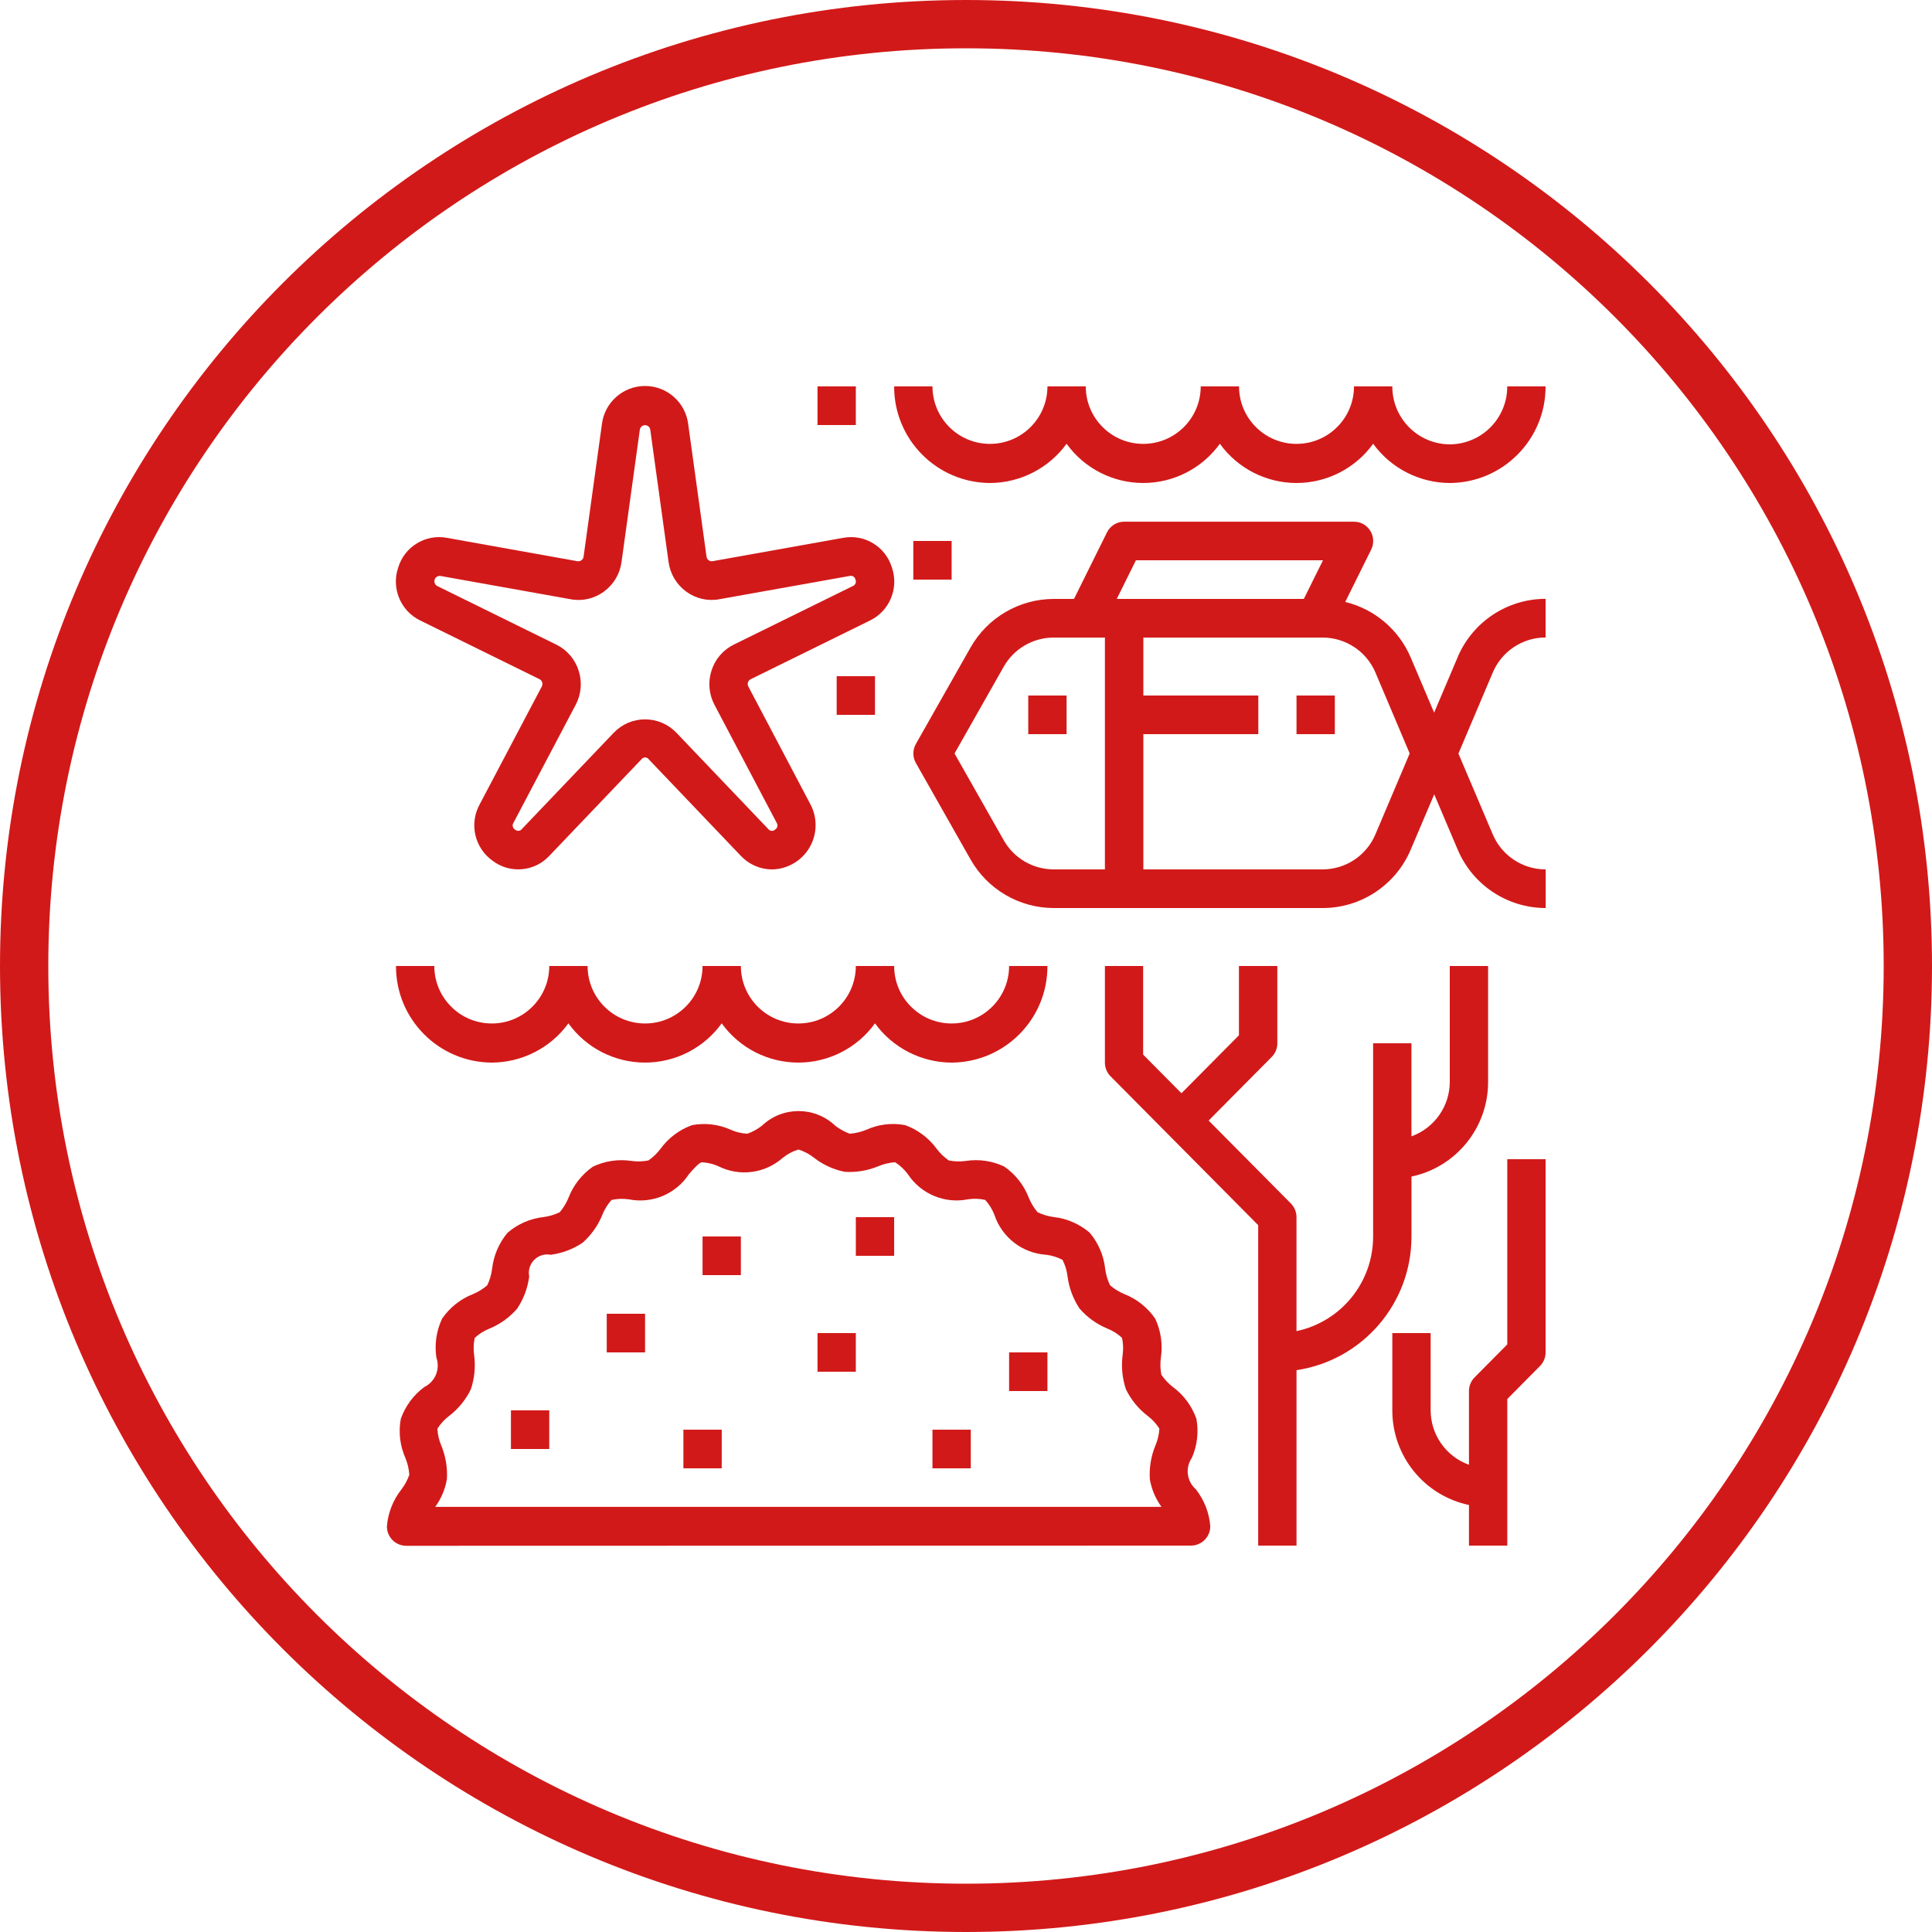
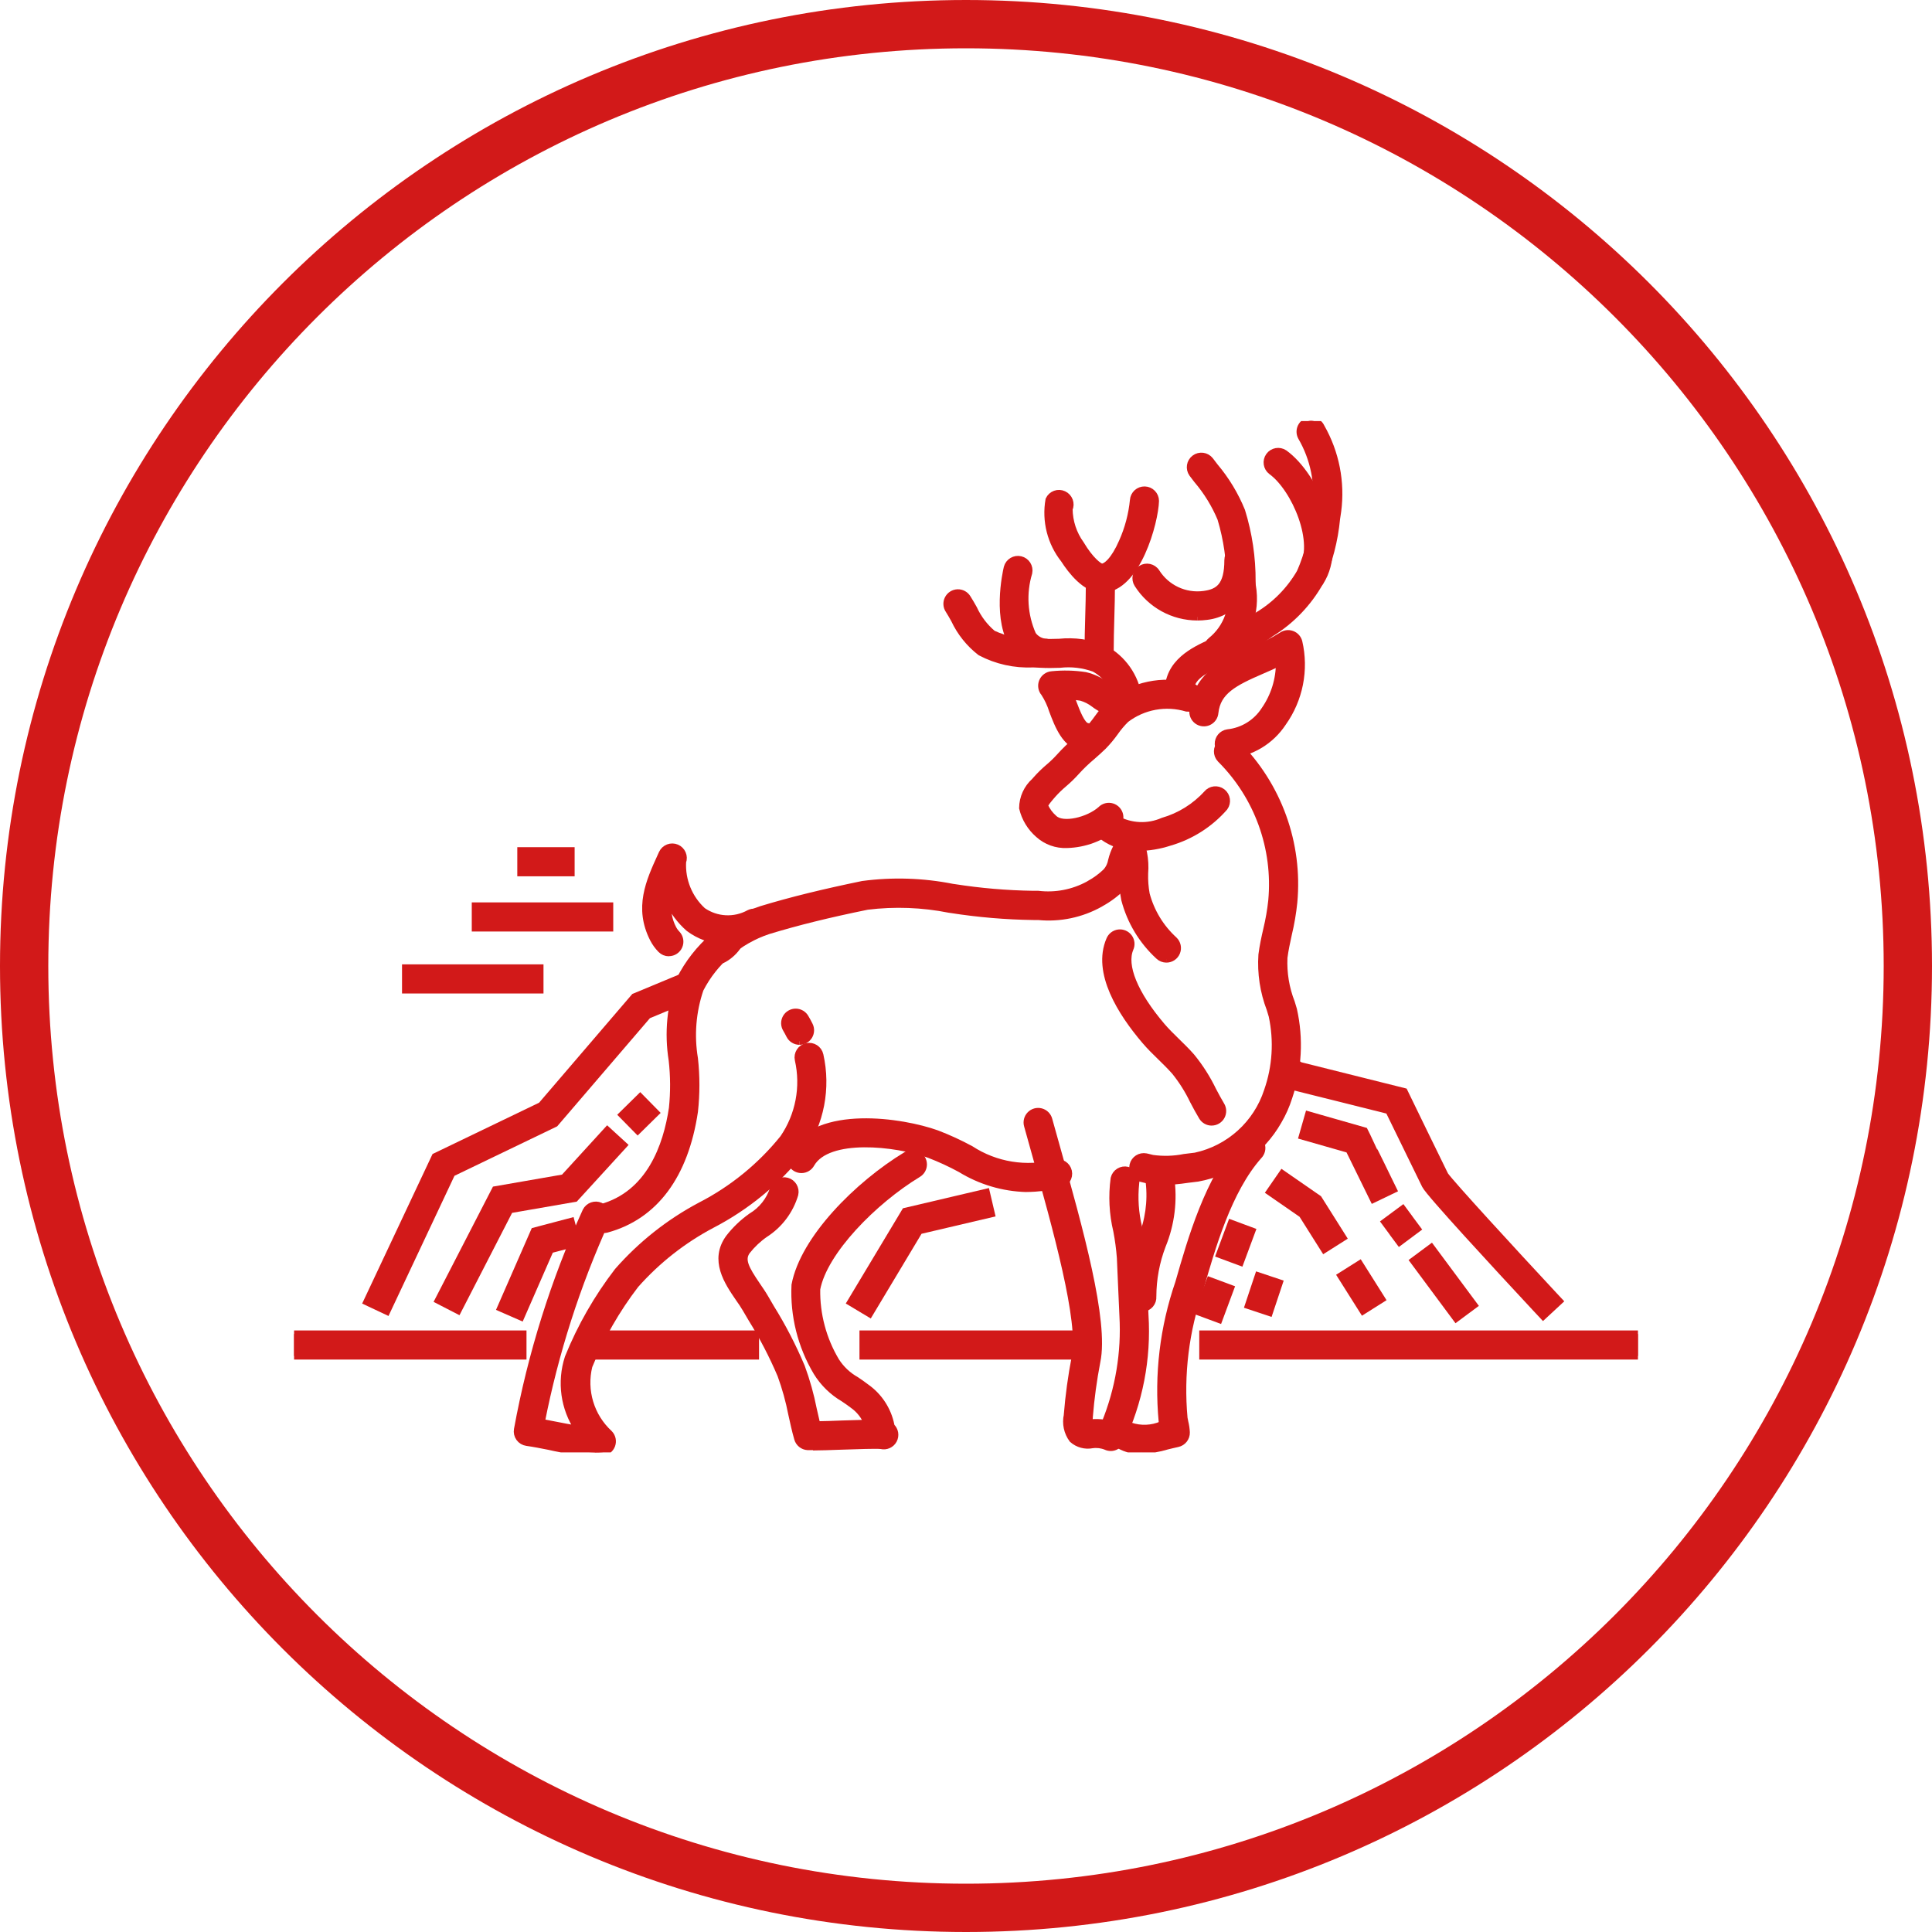
<svg xmlns="http://www.w3.org/2000/svg" width="80" height="80" viewBox="0 0 80 80">
-   <g id="Raggruppa_28692" data-name="Raggruppa 28692" transform="translate(-132 -32)">
+   <defs>
+     <clipPath id="clip-path">
+       <rect id="Rettangolo_164175" data-name="Rettangolo 164175" width="55.647" height="42.705" fill="#d21919" stroke="#d21919" stroke-width="0.3" />
+     </clipPath>
+   </defs>
+   <g id="Raggruppa_28713" data-name="Raggruppa 28713" transform="translate(-132 -32)">
    <g id="logo" transform="translate(109)">
      <rect id="Rettangolo_145801" data-name="Rettangolo 145801" width="80" height="80" transform="translate(23 32)" fill="none" />
-       <g id="noun-coral-reef-1458397" transform="translate(-34.468 30.5)">
-         <path id="Tracciato_73371" data-name="Tracciato 73371" d="M116.443,363.626a.8.8,0,0,0,.793-.8,2.823,2.823,0,0,0-.6-1.534.988.988,0,0,1-.163-1.3,2.766,2.766,0,0,0,.189-1.615h0a2.805,2.805,0,0,0-.974-1.319,2.215,2.215,0,0,1-.477-.506,2.167,2.167,0,0,1-.02-.71,2.812,2.812,0,0,0-.236-1.614,2.782,2.782,0,0,0-1.276-1.016,2.2,2.2,0,0,1-.594-.366,2.25,2.25,0,0,1-.2-.677,2.8,2.8,0,0,0-.642-1.5,2.767,2.767,0,0,0-1.488-.648,2.176,2.176,0,0,1-.671-.2,2.222,2.222,0,0,1-.363-.6,2.79,2.79,0,0,0-1.008-1.286,2.731,2.731,0,0,0-1.6-.237,2.1,2.1,0,0,1-.705-.021,2.186,2.186,0,0,1-.5-.48,2.784,2.784,0,0,0-1.308-.982,2.677,2.677,0,0,0-1.6.19,2.289,2.289,0,0,1-.691.166,2.168,2.168,0,0,1-.6-.33,2.205,2.205,0,0,0-3.041,0,2.154,2.154,0,0,1-.6.33,1.911,1.911,0,0,1-.69-.166,2.708,2.708,0,0,0-1.6-.19,2.787,2.787,0,0,0-1.308.982,2.211,2.211,0,0,1-.5.481,2.114,2.114,0,0,1-.7.02,2.753,2.753,0,0,0-1.6.238,2.8,2.8,0,0,0-1.008,1.286,2.227,2.227,0,0,1-.363.6,2.2,2.2,0,0,1-.671.2,2.753,2.753,0,0,0-1.489.648,2.814,2.814,0,0,0-.642,1.5,2.222,2.222,0,0,1-.2.677,2.2,2.2,0,0,1-.594.366,2.774,2.774,0,0,0-1.276,1.016,2.8,2.8,0,0,0-.236,1.614.988.988,0,0,1-.5,1.216,2.8,2.8,0,0,0-.974,1.319,2.757,2.757,0,0,0,.189,1.616,2.23,2.23,0,0,1,.164.7,2.2,2.2,0,0,1-.328.607,2.831,2.831,0,0,0-.6,1.533.8.8,0,0,0,.793.8Zm-30.818-2.734a3.152,3.152,0,0,0-.234-1.415,2.066,2.066,0,0,1-.159-.691,2,2,0,0,1,.49-.532,3.1,3.1,0,0,0,.893-1.092,3.144,3.144,0,0,0,.139-1.423,2.067,2.067,0,0,1,.024-.714,1.965,1.965,0,0,1,.608-.383,3.063,3.063,0,0,0,1.148-.825,3.125,3.125,0,0,0,.5-1.334.763.763,0,0,1,.89-.9,3.054,3.054,0,0,0,1.323-.5,3.09,3.09,0,0,0,.818-1.158,2.022,2.022,0,0,1,.38-.612,2.039,2.039,0,0,1,.708-.026,2.412,2.412,0,0,0,2.494-1.04c.17-.194.4-.46.527-.494a1.913,1.913,0,0,1,.686.161,2.4,2.4,0,0,0,2.676-.347,1.957,1.957,0,0,1,.646-.342,1.953,1.953,0,0,1,.644.341,3.043,3.043,0,0,0,1.274.583,3.1,3.1,0,0,0,1.4-.236,2.177,2.177,0,0,1,.685-.161,1.993,1.993,0,0,1,.528.494,2.413,2.413,0,0,0,2.494,1.04,1.96,1.96,0,0,1,.708.025,1.986,1.986,0,0,1,.38.613,2.422,2.422,0,0,0,2.141,1.659,1.945,1.945,0,0,1,.681.21,2.027,2.027,0,0,1,.209.687,3.113,3.113,0,0,0,.5,1.334,3.065,3.065,0,0,0,1.148.825,2,2,0,0,1,.607.383,2.049,2.049,0,0,1,.026.714,3.144,3.144,0,0,0,.138,1.421,3.085,3.085,0,0,0,.893,1.094,2,2,0,0,1,.49.531,2.073,2.073,0,0,1-.16.69,3.142,3.142,0,0,0-.234,1.415,2.751,2.751,0,0,0,.48,1.134H85.144a2.755,2.755,0,0,0,.48-1.134Z" transform="translate(-9.653 -298.126)" fill="#d21919" />
-         <path id="Tracciato_73372" data-name="Tracciato 73372" d="M140,481.25h1.587v1.6H140Z" transform="translate(-61.375 -421.35)" fill="#d21919" />
-         <path id="Tracciato_73373" data-name="Tracciato 73373" d="M183.75,437.5h1.587v1.6H183.75Z" transform="translate(-101.158 -381.6)" fill="#d21919" />
-         <path id="Tracciato_73374" data-name="Tracciato 73374" d="M218.75,490h1.587v1.6H218.75Z" transform="translate(-132.984 -429.3)" fill="#d21919" />
-         <path id="Tracciato_73375" data-name="Tracciato 73375" d="M227.5,402.5h1.587v1.6H227.5Z" transform="translate(-140.941 -349.8)" fill="#d21919" />
-         <path id="Tracciato_73376" data-name="Tracciato 73376" d="M280,446.25h1.587v1.6H280Z" transform="translate(-188.681 -389.55)" fill="#d21919" />
-         <path id="Tracciato_73377" data-name="Tracciato 73377" d="M297.5,393.75h1.587v1.6H297.5Z" transform="translate(-204.594 -341.85)" fill="#d21919" />
-         <path id="Tracciato_73378" data-name="Tracciato 73378" d="M332.5,490h1.587v1.6H332.5Z" transform="translate(-236.421 -429.3)" fill="#d21919" />
-         <path id="Tracciato_73379" data-name="Tracciato 73379" d="M367.5,455h1.587v1.6H367.5Z" transform="translate(-268.247 -397.5)" fill="#d21919" />
-         <path id="Tracciato_73380" data-name="Tracciato 73380" d="M411.25,280v4a.8.8,0,0,0,.232.566l6.115,6.165V304h1.587v-7.264a5.589,5.589,0,0,0,4.76-5.536v-2.481a4,4,0,0,0,3.173-3.919V280h-1.587v4.8a2.4,2.4,0,0,1-1.587,2.253V283.2h-1.587v8a4,4,0,0,1-3.173,3.919V290.4a.8.8,0,0,0-.232-.566l-3.406-3.434,2.612-2.634a.8.8,0,0,0,.233-.566V280H416.8v2.869l-2.38,2.4-1.587-1.6V280Z" transform="translate(-308.03 -238.5)" fill="#d21919" />
-         <path id="Tracciato_73381" data-name="Tracciato 73381" d="M547.26,375.17l-1.354,1.366a.8.8,0,0,0-.232.565v3.053a2.4,2.4,0,0,1-1.587-2.253v-3.2H542.5v3.2a4,4,0,0,0,3.174,3.919V383.5h1.587v-6.069l1.354-1.366a.8.8,0,0,0,.232-.565v-8H547.26Z" transform="translate(-427.379 -318.001)" fill="#d21919" />
-         <path id="Tracciato_73382" data-name="Tracciato 73382" d="M100.426,24.7a.216.216,0,0,1-.089-.15l-.758-5.479a1.8,1.8,0,0,0-3.575,0l-.758,5.479a.221.221,0,0,1-.089.15.212.212,0,0,1-.164.039L89.6,23.773A1.77,1.77,0,0,0,87.57,25a1.793,1.793,0,0,0,.926,2.2l4.922,2.422a.216.216,0,0,1,.113.13.225.225,0,0,1-.015.174l-2.574,4.883a1.8,1.8,0,0,0,.535,2.332,1.758,1.758,0,0,0,2.359-.212l3.8-3.981a.189.189,0,0,1,.314,0l3.8,3.983a1.78,1.78,0,0,0,1.292.57,1.835,1.835,0,0,0,1.6-2.69l-2.573-4.882a.229.229,0,0,1-.016-.175.219.219,0,0,1,.113-.13l4.922-2.421a1.792,1.792,0,0,0,.926-2.2,1.771,1.771,0,0,0-2.032-1.23l-5.392.964a.207.207,0,0,1-.164-.039Zm5.833.65a.194.194,0,0,1,.245.15.2.2,0,0,1-.113.269l-4.922,2.421a1.8,1.8,0,0,0-.925,1.074,1.825,1.825,0,0,0,.122,1.421l2.574,4.883a.2.2,0,0,1-.065.285.19.19,0,0,1-.283-.026l-3.8-3.983a1.795,1.795,0,0,0-2.6,0l-3.8,3.983a.191.191,0,0,1-.283.026.2.2,0,0,1-.065-.285l2.575-4.883a1.823,1.823,0,0,0,.121-1.42,1.8,1.8,0,0,0-.925-1.073l-4.922-2.423a.222.222,0,0,1,.132-.419l5.39.964a1.761,1.761,0,0,0,1.375-.319,1.81,1.81,0,0,0,.727-1.222l.758-5.479a.218.218,0,0,1,.432,0l.758,5.477a1.81,1.81,0,0,0,.727,1.223,1.764,1.764,0,0,0,1.374.319Z" transform="translate(-13.613 0)" fill="#d21919" />
-         <path id="Tracciato_73383" data-name="Tracciato 73383" d="M376.25,157.5h1.587v1.6H376.25Z" transform="translate(-276.204 -127.2)" fill="#d21919" />
-         <path id="Tracciato_73384" data-name="Tracciato 73384" d="M346.282,84.375l-.97,2.283-.97-2.283a3.962,3.962,0,0,0-2.711-2.3l1.074-2.165a.8.8,0,0,0-.035-.779.79.79,0,0,0-.674-.379h-9.52a.793.793,0,0,0-.71.442L330.4,81.95h-.842a3.97,3.97,0,0,0-3.444,2.016l-2.26,3.987a.8.8,0,0,0,0,.794l2.26,3.987a3.97,3.97,0,0,0,3.444,2.016H340.7a3.961,3.961,0,0,0,3.646-2.425l.97-2.283.97,2.283a3.96,3.96,0,0,0,3.646,2.425v-1.6A2.379,2.379,0,0,1,347.74,91.7l-1.422-3.346L347.74,85a2.379,2.379,0,0,1,2.188-1.454v-1.6a3.961,3.961,0,0,0-3.646,2.425ZM332.964,80.35h7.746l-.793,1.6h-7.746Zm-5.475,11.59-2.036-3.59,2.035-3.59a2.383,2.383,0,0,1,2.067-1.21h2.125v9.6h-2.125A2.382,2.382,0,0,1,327.489,91.94Zm15.394-.245A2.379,2.379,0,0,1,340.7,93.15h-7.428v-5.6h4.76v-1.6h-4.76v-2.4H340.7A2.379,2.379,0,0,1,342.883,85L344.3,88.35Z" transform="translate(-228.46 -55.65)" fill="#d21919" />
-         <path id="Tracciato_73385" data-name="Tracciato 73385" d="M288.75,148.75h1.587v1.6H288.75Z" transform="translate(-196.637 -119.25)" fill="#d21919" />
-         <path id="Tracciato_73386" data-name="Tracciato 73386" d="M323.75,87.5h1.587v1.6H323.75Z" transform="translate(-228.464 -63.6)" fill="#d21919" />
-         <path id="Tracciato_73387" data-name="Tracciato 73387" d="M280,17.5h1.587v1.6H280Z" transform="translate(-188.681)" fill="#d21919" />
-         <path id="Tracciato_73388" data-name="Tracciato 73388" d="M101.781,280h-1.587a2.38,2.38,0,1,1-4.76,0H93.847a2.38,2.38,0,1,1-4.76,0H87.5a3.988,3.988,0,0,0,3.967,4,3.942,3.942,0,0,0,3.173-1.625,3.912,3.912,0,0,0,6.347,0,3.912,3.912,0,0,0,6.347,0A3.942,3.942,0,0,0,110.508,284a3.988,3.988,0,0,0,3.967-4h-1.587a2.38,2.38,0,1,1-4.76,0h-1.587a2.38,2.38,0,1,1-4.76,0Z" transform="translate(-13.635 -238.5)" fill="#d21919" />
-         <path id="Tracciato_73389" data-name="Tracciato 73389" d="M338.008,19.9a2.393,2.393,0,0,1-2.38-2.4h-1.587a2.38,2.38,0,1,1-4.76,0h-1.587a2.38,2.38,0,1,1-4.76,0h-1.587a2.38,2.38,0,1,1-4.76,0H315a3.988,3.988,0,0,0,3.967,4,3.942,3.942,0,0,0,3.173-1.625,3.912,3.912,0,0,0,6.347,0,3.912,3.912,0,0,0,6.347,0,3.942,3.942,0,0,0,3.173,1.625,3.988,3.988,0,0,0,3.967-4h-1.587A2.393,2.393,0,0,1,338.008,19.9Z" transform="translate(-220.507)" fill="#d21919" />
-         <path id="Tracciato_73390" data-name="Tracciato 73390" d="M498.75,157.5h1.587v1.6H498.75Z" transform="translate(-387.596 -127.2)" fill="#d21919" />
+       <g id="Raggruppa_28714" data-name="Raggruppa 28714" transform="translate(35.177 49.436)">
+         <g id="Raggruppa_28713-2" data-name="Raggruppa 28713" clip-path="url(#clip-path)">
+           <path id="Tracciato_74357" data-name="Tracciato 74357" d="M382.987,347.617a.453.453,0,0,1-.451-.416,6.693,6.693,0,0,1,.427-2.444,4.716,4.716,0,0,0,.335-2.357.453.453,0,0,1,.879-.219,5.408,5.408,0,0,1-.347,2.84,5.959,5.959,0,0,0-.391,2.106.453.453,0,0,1-.414.488l-.038,0" transform="translate(-347.884 -310.882)" fill="#d21919" stroke="#d21919" stroke-width="0.3" />
+           <path id="Tracciato_74358" data-name="Tracciato 74358" d="M376.053,340.6a1.751,1.751,0,0,1-.878-.22.453.453,0,0,1,.443-.79,1.808,1.808,0,0,0,1.3-.052l.046-.012c-.008-.041-.016-.084-.023-.129a13.665,13.665,0,0,1,.685-5.736c.518-1.812,1.228-4.292,2.626-5.867a.453.453,0,1,1,.677.6c-1.261,1.42-1.938,3.787-2.432,5.514a12.7,12.7,0,0,0-.66,5.353c.008.051.02.105.032.163a2.21,2.21,0,0,1,.063.428.453.453,0,0,1-.36.457c-.139.029-.279.065-.427.1a4.41,4.41,0,0,1-1.093.185" transform="translate(-340.99 -297.975)" fill="#d21919" stroke="#d21919" stroke-width="0.3" />
+           <path id="Tracciato_74359" data-name="Tracciato 74359" d="M375.547,242.015a.453.453,0,0,1-.388-.219c-.134-.222-.254-.449-.37-.669a6.184,6.184,0,0,0-.762-1.209c-.178-.2-.372-.393-.576-.591-.221-.215-.449-.436-.66-.685-.987-1.158-2.041-2.821-1.462-4.168a.453.453,0,1,1,.832.358c-.3.707.177,1.882,1.32,3.223.184.216.387.413.6.622s.425.413.628.646a6.972,6.972,0,0,1,.879,1.38c.115.218.224.424.345.624a.453.453,0,0,1-.387.687" transform="translate(-337.551 -212.992)" fill="#d21919" stroke="#d21919" stroke-width="0.3" />
+           <path id="Tracciato_74360" data-name="Tracciato 74360" d="M161.8,199.117a.451.451,0,0,1-.325-.138,1.816,1.816,0,0,1-.314-.435c-.659-1.286-.163-2.372.316-3.422l.053-.117a.453.453,0,0,1,.834.352,2.567,2.567,0,0,0,.831,2.035,1.835,1.835,0,0,0,1.933.1.453.453,0,1,1,.368.827,2.686,2.686,0,0,1-2.86-.218,3.406,3.406,0,0,1-.86-1.158,1.857,1.857,0,0,0,.19,1.184.908.908,0,0,0,.158.218.453.453,0,0,1-.325.768" transform="translate(-146.28 -177.105)" fill="#d21919" stroke="#d21919" stroke-width="0.3" />
+           <path id="Tracciato_74361" data-name="Tracciato 74361" d="M189.337,233.173a.453.453,0,0,1-.221-.849.823.823,0,0,0,.3-.28.453.453,0,0,1,.764.487,1.722,1.722,0,0,1-.622.585.451.451,0,0,1-.22.057" transform="translate(-171.779 -210.841)" fill="#d21919" stroke="#d21919" stroke-width="0.3" />
+           <path id="Tracciato_74362" data-name="Tracciato 74362" d="M400.229,11.671a.453.453,0,0,1-.452-.441c-.031-1.231,1.085-1.74,1.753-2.045a10.6,10.6,0,0,0,1.954-1.133,4.994,4.994,0,0,0,1.764-1.8,7.793,7.793,0,0,0,.595-2.345q.023-.153.045-.3a4.693,4.693,0,0,0-.6-2.95A.453.453,0,1,1,406.1.257a5.549,5.549,0,0,1,.682,3.479q-.023.149-.045.3a8.47,8.47,0,0,1-.681,2.618,5.86,5.86,0,0,1-2.042,2.131,11.45,11.45,0,0,1-2.11,1.224c-.822.375-1.237.663-1.223,1.2a.453.453,0,0,1-.441.464h-.012" transform="translate(-363.573 0)" fill="#d21919" stroke="#d21919" stroke-width="0.3" />
+           <path id="Tracciato_74363" data-name="Tracciato 74363" d="M410.986,24.426a.453.453,0,0,1-.293-.8,2.263,2.263,0,0,0,.8-2.259l-.007-.163a9.027,9.027,0,0,0-.38-2.648,6.088,6.088,0,0,0-.983-1.6l-.2-.262a.453.453,0,0,1,.724-.544l.195.256a6.879,6.879,0,0,1,1.115,1.844,9.708,9.708,0,0,1,.433,2.915l.007.162a3.13,3.13,0,0,1-1.124,2.992.451.451,0,0,1-.292.107" transform="translate(-372.724 -14.522)" fill="#d21919" stroke="#d21919" stroke-width="0.3" />
+           <path id="Tracciato_74364" data-name="Tracciato 74364" d="M446.676,19.452a.453.453,0,0,1-.38-.7c.709-1.1-.281-3.383-1.257-4.086a.453.453,0,0,1,.529-.735c1.294.933,2.5,3.742,1.489,5.312a.452.452,0,0,1-.381.207" transform="translate(-404.566 -12.593)" fill="#d21919" stroke="#d21919" stroke-width="0.3" />
+           <path id="Tracciato_74365" data-name="Tracciato 74365" d="M387.532,61.355A2.922,2.922,0,0,1,385.069,60a.453.453,0,1,1,.761-.492,2.021,2.021,0,0,0,1.973.924c.615-.081,1-.348,1-1.428a.453.453,0,1,1,.906,0,2.04,2.04,0,0,1-1.784,2.326,2.971,2.971,0,0,1-.389.026" transform="translate(-350.132 -53.248)" fill="#d21919" stroke="#d21919" stroke-width="0.3" />
+           <path id="Tracciato_74366" data-name="Tracciato 74366" d="M306.117,83.526a.453.453,0,0,1-.442-.356,1.8,1.8,0,0,0-.934-1.4,3.133,3.133,0,0,0-1.433-.169c-.247.007-.5.013-.753,0-.114-.007-.232-.012-.354-.017a4.222,4.222,0,0,1-2.172-.483,3.684,3.684,0,0,1-1.079-1.35c-.08-.142-.155-.276-.229-.391a.453.453,0,1,1,.762-.489c.088.137.169.282.256.435a2.988,2.988,0,0,0,.79,1.04,3.607,3.607,0,0,0,1.711.334c.128.005.252.011.371.018.212.013.437.007.674,0a3.9,3.9,0,0,1,1.853.26,2.728,2.728,0,0,1,1.423,2.024.453.453,0,0,1-.443.55" transform="translate(-271.603 -71.534)" fill="#d21919" stroke="#d21919" stroke-width="0.3" />
+           <path id="Tracciato_74367" data-name="Tracciato 74367" d="M326.082,67.481h-.036A1.65,1.65,0,0,1,324.8,66.8c-.8-1.106-.362-3.091-.309-3.314a.453.453,0,0,1,.881.21,3.7,3.7,0,0,0,.161,2.572.741.741,0,0,0,.582.313.453.453,0,0,1-.035.9" transform="translate(-294.955 -57.417)" fill="#d21919" stroke="#d21919" stroke-width="0.3" />
+           <path id="Tracciato_74368" data-name="Tracciato 74368" d="M346.465,35.465c-.664,0-1.257-.77-1.552-1.23a3.107,3.107,0,0,1-.625-2.466.45.45,0,0,1,.6-.218.456.456,0,0,1,.224.6,2.541,2.541,0,0,0,.483,1.461c.387.652.76.939.874.948.184,0,.519-.274.855-1.042a5.588,5.588,0,0,0,.46-1.73.453.453,0,0,1,.905.023c-.021.849-.754,3.649-2.218,3.655Z" transform="translate(-313.024 -28.508)" fill="#d21919" stroke="#d21919" stroke-width="0.3" />
+           <path id="Tracciato_74369" data-name="Tracciato 74369" d="M363.567,72.792a.453.453,0,0,1-.453-.453c0-.485.014-.968.027-1.435s.027-.941.027-1.418a.453.453,0,0,1,.906,0c0,.49-.014.975-.027,1.444s-.027.937-.026,1.409a.453.453,0,0,1-.453.453Z" transform="translate(-330.232 -62.782)" fill="#d21919" stroke="#d21919" stroke-width="0.3" />
+           <path id="Tracciato_74370" data-name="Tracciato 74370" d="M137.054,208.272a.453.453,0,0,1-.119-.89c2.026-.553,2.732-2.549,2.967-4.127a9.173,9.173,0,0,0-.01-1.989,6.65,6.65,0,0,1,.313-3.321,5.819,5.819,0,0,1,3.385-2.914c1.238-.376,2.568-.7,4.185-1.034a11.354,11.354,0,0,1,3.717.118l.074.01a23.3,23.3,0,0,0,3.269.279h.208a3.5,3.5,0,0,0,2.086-.4l.037-.023a3.242,3.242,0,0,0,.7-.514.949.949,0,0,0,.222-.466,2.381,2.381,0,0,1,.207-.553.453.453,0,1,1,.8.433,1.572,1.572,0,0,0-.128.357,1.81,1.81,0,0,1-.434.847,3.974,3.974,0,0,1-.888.669l-.037.023a4.353,4.353,0,0,1-2.562.537h-.2a24.1,24.1,0,0,1-3.4-.288l-.074-.01a10.717,10.717,0,0,0-3.409-.127c-1.589.324-2.892.645-4.1,1.013a4.92,4.92,0,0,0-2.824,2.423,5.9,5.9,0,0,0-.234,2.878,9.964,9.964,0,0,1,0,2.189c-.395,2.644-1.648,4.327-3.625,4.867a.455.455,0,0,1-.119.016" transform="translate(-124.231 -174.804)" fill="#d21919" stroke="#d21919" stroke-width="0.3" />
+           <path id="Tracciato_74371" data-name="Tracciato 74371" d="M225.034,271.614a.453.453,0,0,1-.405-.25c-.042-.084-.089-.171-.14-.258a.453.453,0,1,1,.782-.457c.061.1.117.208.168.31a.453.453,0,0,1-.4.655" transform="translate(-204.104 -245.936)" fill="#d21919" stroke="#d21919" stroke-width="0.3" />
+           <path id="Tracciato_74372" data-name="Tracciato 74372" d="M105.317,302.782a9.77,9.77,0,0,1-1.873-.25c-.328-.065-.639-.127-.935-.168a.453.453,0,0,1-.384-.529,38.545,38.545,0,0,1,2.835-9.034.453.453,0,0,1,.826.371,37.8,37.8,0,0,0-2.685,8.372c.174.032.348.067.52.1.339.067.684.136,1.019.181a3.419,3.419,0,0,1-.411-2.962,15.218,15.218,0,0,1,2.05-3.58,12.1,12.1,0,0,1,3.426-2.711,10.669,10.669,0,0,0,3.428-2.793,4.14,4.14,0,0,0,.622-3.255.453.453,0,0,1,.885-.194,5.048,5.048,0,0,1-.765,3.968,11.512,11.512,0,0,1-3.7,3.047A11.259,11.259,0,0,0,107,295.84a14.511,14.511,0,0,0-1.926,3.365,2.875,2.875,0,0,0,.842,2.8.453.453,0,0,1-.288.771c-.1.008-.2.011-.306.011" transform="translate(-92.871 -260.078)" fill="#d21919" stroke="#d21919" stroke-width="0.3" />
+           <path id="Tracciato_74373" data-name="Tracciato 74373" d="M236.854,323.23a5.478,5.478,0,0,1-2.728-.81,10.775,10.775,0,0,0-1.3-.6c-1.385-.5-4.2-.807-4.894.385a.453.453,0,1,1-.784-.453c1.059-1.832,4.555-1.3,5.988-.783a11.673,11.673,0,0,1,1.4.644,4.379,4.379,0,0,0,3.507.566.453.453,0,0,1,.194.885,6.493,6.493,0,0,1-1.389.164" transform="translate(-206.524 -291.456)" fill="#d21919" stroke="#d21919" stroke-width="0.3" />
+           <path id="Tracciato_74374" data-name="Tracciato 74374" d="M199.493,346.965c-.09,0-.166,0-.225,0a.453.453,0,0,1-.41-.331c-.1-.35-.172-.69-.245-1.018a10.624,10.624,0,0,0-.449-1.615,16.994,16.994,0,0,0-1.209-2.329l-.235-.4c-.083-.144-.187-.3-.3-.457-.454-.664-1.075-1.573-.4-2.491a4.338,4.338,0,0,1,.92-.879,2.074,2.074,0,0,0,.917-1.162.453.453,0,0,1,.873.24,2.936,2.936,0,0,1-1.238,1.64,3.507,3.507,0,0,0-.742.7c-.265.361-.066.735.419,1.444.114.167.233.34.333.513l.233.4a17.674,17.674,0,0,1,1.271,2.456,11.5,11.5,0,0,1,.49,1.749c.047.211.095.427.148.644.27,0,.642-.017,1.006-.03.474-.017.83-.028,1.1-.033a1.722,1.722,0,0,0-.612-.771c-.123-.095-.246-.178-.376-.266a3.2,3.2,0,0,1-1.114-1.089,6.457,6.457,0,0,1-.9-3.6c.359-1.908,2.589-4.148,4.608-5.375a.453.453,0,1,1,.47.774c-1.827,1.11-3.893,3.2-4.188,4.768a5.637,5.637,0,0,0,.792,2.981,2.369,2.369,0,0,0,.838.793c.136.092.277.187.422.3a2.527,2.527,0,0,1,1.02,1.564l.014.06a.453.453,0,0,1-.414.775c-.181-.025-1.052.006-1.63.026-.477.017-.9.032-1.191.032" transform="translate(-178.001 -304.504)" fill="#d21919" stroke="#d21919" stroke-width="0.3" />
+           <path id="Tracciato_74375" data-name="Tracciato 74375" d="M334.957,126.93a1.636,1.636,0,0,1-1.17-.421,2.071,2.071,0,0,1-.659-1.087,1.5,1.5,0,0,1,.5-1.1l.062-.071a5.257,5.257,0,0,1,.529-.516,4.541,4.541,0,0,0,.435-.42,7.291,7.291,0,0,1,.741-.715c.149-.131.29-.254.424-.385a4.136,4.136,0,0,0,.4-.484,4.509,4.509,0,0,1,.567-.661,3.722,3.722,0,0,1,3.261-.688.453.453,0,1,1-.125.9,2.826,2.826,0,0,0-2.526.461,3.769,3.769,0,0,0-.452.534,4.871,4.871,0,0,1-.493.59c-.152.148-.308.285-.459.418a6.494,6.494,0,0,0-.652.626,5.27,5.27,0,0,1-.521.506,4.507,4.507,0,0,0-.441.427l-.07.08c-.084.1-.28.319-.281.407a1.489,1.489,0,0,0,.389.529c.367.357,1.444.09,1.951-.363a.453.453,0,1,1,.6.675,3.255,3.255,0,0,1-2.015.758" transform="translate(-302.956 -109.401)" fill="#d21919" stroke="#d21919" stroke-width="0.3" />
+           <path id="Tracciato_74376" data-name="Tracciato 74376" d="M412.492,102.21a.453.453,0,0,1-.031-.9,2.084,2.084,0,0,0,1.533-.946,3.413,3.413,0,0,0,.612-1.98c-.243.121-.495.23-.742.337-1.142.493-1.843.856-1.938,1.75a.453.453,0,1,1-.9-.1c.159-1.483,1.392-2.016,2.48-2.485a6.883,6.883,0,0,0,1.194-.6.453.453,0,0,1,.7.251,4.15,4.15,0,0,1-.663,3.351,2.968,2.968,0,0,1-2.208,1.325h-.032" transform="translate(-373.801 -88.397)" fill="#d21919" stroke="#d21919" stroke-width="0.3" />
+           <path id="Tracciato_74377" data-name="Tracciato 74377" d="M369.5,170.942a2.368,2.368,0,0,1-1.471-.451.453.453,0,1,1,.552-.718,2.184,2.184,0,0,0,1.933.09,3.959,3.959,0,0,0,1.823-1.132.453.453,0,0,1,.718.552,4.775,4.775,0,0,1-2.271,1.445,4.322,4.322,0,0,1-1.285.214" transform="translate(-334.536 -153.291)" fill="#d21919" stroke="#d21919" stroke-width="0.3" />
+           <path id="Tracciato_74378" data-name="Tracciato 74378" d="M343.672,118.821a.455.455,0,0,1-.088-.009c-.714-.141-1.01-.925-1.248-1.554a2.971,2.971,0,0,0-.338-.723.453.453,0,0,1,.31-.751,5.477,5.477,0,0,1,1.382.035,2.37,2.37,0,0,1,.875.413,1.419,1.419,0,0,0,.464.242.453.453,0,1,1-.146.894,2.1,2.1,0,0,1-.82-.382,1.631,1.631,0,0,0-.545-.278,2.728,2.728,0,0,0-.441-.044c.035.089.07.18.1.273.142.375.356.942.577.986a.453.453,0,0,1-.087.9" transform="translate(-310.925 -105.276)" fill="#d21919" stroke="#d21919" stroke-width="0.3" />
+           <path id="Tracciato_74379" data-name="Tracciato 74379" d="M378.187,191.7a.451.451,0,0,1-.313-.126,4.834,4.834,0,0,1-1.406-2.334,4.714,4.714,0,0,1-.092-1.074,2.5,2.5,0,0,0-.177-1.176.453.453,0,1,1,.764-.486,3.119,3.119,0,0,1,.319,1.652,4.039,4.039,0,0,0,.065.864,3.944,3.944,0,0,0,1.154,1.9.453.453,0,0,1-.313.78" transform="translate(-342.066 -169.426)" fill="#d21919" stroke="#d21919" stroke-width="0.3" />
+           <path id="Tracciato_74380" data-name="Tracciato 74380" d="M384.64,164.339a2.635,2.635,0,0,1-.643-.071l-.19-.046-.071-.017a.453.453,0,0,1,.209-.881l.07.016.2.049a3.966,3.966,0,0,0,1.323-.039c.159-.021.31-.041.457-.056a4.043,4.043,0,0,0,2.986-2.7,5.756,5.756,0,0,0,.194-3.116c-.028-.094-.056-.188-.085-.282a5.287,5.287,0,0,1-.339-2.244c.046-.36.122-.709.2-1.046a9.185,9.185,0,0,0,.208-1.2,7.323,7.323,0,0,0-2.125-5.861.453.453,0,0,1,.656-.625,8.194,8.194,0,0,1,2.372,6.561,10.008,10.008,0,0,1-.226,1.321c-.073.333-.141.647-.182.968a4.544,4.544,0,0,0,.307,1.865c.03.1.059.193.087.289a6.718,6.718,0,0,1-.194,3.63,4.758,4.758,0,0,1-.439.984,4.824,4.824,0,0,1-3.327,2.357c-.131.013-.274.032-.425.052a7.791,7.791,0,0,1-1.021.09" transform="translate(-348.67 -132.853)" fill="#d21919" stroke="#d21919" stroke-width="0.3" />
+           <path id="Tracciato_74381" data-name="Tracciato 74381" d="M338.77,329.714a.45.45,0,0,1-.195-.044A1.12,1.12,0,0,0,338,329.6a.953.953,0,0,1-.812-.222,1.23,1.23,0,0,1-.213-1l0-.019a21.66,21.66,0,0,1,.327-2.386c.306-1.45-.783-5.33-1.657-8.447-.109-.389-.216-.77-.318-1.139a.453.453,0,1,1,.873-.242c.1.368.209.748.318,1.137.948,3.38,2.022,7.211,1.671,8.878a20.966,20.966,0,0,0-.312,2.289l0,.019a1.873,1.873,0,0,0-.011.231l.086,0a2.515,2.515,0,0,1,.584.02,10.283,10.283,0,0,0,.742-4.446c-.021-.422-.039-.851-.057-1.282-.016-.375-.031-.752-.049-1.128a10.037,10.037,0,0,0-.148-1.112,5.9,5.9,0,0,1-.11-2.174.453.453,0,0,1,.882.207,5.385,5.385,0,0,0,.121,1.817,10.8,10.8,0,0,1,.159,1.22c.018.377.034.756.049,1.133.018.429.036.855.056,1.275a10.578,10.578,0,0,1-1.02,5.254.453.453,0,0,1-.4.232" transform="translate(-304.952 -287.217)" fill="#d21919" stroke="#d21919" stroke-width="0.3" />
+           <rect id="Rettangolo_164163" data-name="Rettangolo 164163" width="18.015" height="0.906" transform="translate(37.632 37.805)" fill="#d21919" stroke="#d21919" stroke-width="0.3" />
+           <rect id="Rettangolo_164164" data-name="Rettangolo 164164" width="8.644" height="0.906" transform="translate(23.562 37.805)" fill="#d21919" stroke="#d21919" stroke-width="0.3" />
+           <rect id="Rettangolo_164165" data-name="Rettangolo 164165" width="6.973" height="0.906" transform="translate(12.13 37.805)" fill="#d21919" stroke="#d21919" stroke-width="0.3" />
+           <rect id="Rettangolo_164166" data-name="Rettangolo 164166" width="9.474" height="0.906" transform="translate(0 37.805)" fill="#d21919" stroke="#d21919" stroke-width="0.3" />
+           <path id="Tracciato_74382" data-name="Tracciato 74382" d="M34.153,267.974l-.819-.386,2.828-6.009,4.391-2.114,3.858-4.5,2-.832.348.836-1.8.749L41.116,260.2l-4.272,2.057Z" transform="translate(-30.315 -231.118)" fill="#d21919" stroke="#d21919" stroke-width="0.3" />
+           <path id="Tracciato_74383" data-name="Tracciato 74383" d="M459.937,301.8l-.309-.331c-1.634-1.755-4.4-4.749-4.565-5.079-.138-.276-1.19-2.438-1.514-3.1l-4.031-1.008-.656-.394.467-.776.54.324,4.31,1.078.092.19c.014.029,1.4,2.885,1.594,3.269.243.354,2.835,3.174,4.425,4.882l.309.331Z" transform="translate(-408.215 -264.745)" fill="#d21919" stroke="#d21919" stroke-width="0.3" />
+           <path id="Tracciato_74384" data-name="Tracciato 74384" d="M255.33,357.707l-.777-.466,2.256-3.76,3.354-.789.207.882-2.982.7Z" transform="translate(-231.502 -320.753)" fill="#d21919" stroke="#d21919" stroke-width="0.3" />
+           <rect id="Rettangolo_164167" data-name="Rettangolo 164167" width="0.906" height="2.959" transform="matrix(0.803, -0.596, 0.596, 0.803, 46.359, 34.77)" fill="#d21919" stroke="#d21919" stroke-width="0.3" />
+           <path id="Tracciato_74385" data-name="Tracciato 74385" d="M499.447,361.719l-.27-.363c-.015-.02-.029-.04-.041-.06h0l-.291-.394.728-.539.269.364c.012.016.023.032.033.048l.029.039.27.363Z" transform="translate(-453.67 -327.73)" fill="#d21919" stroke="#d21919" stroke-width="0.3" />
+           <path id="Tracciato_74386" data-name="Tracciato 74386" d="M464.09,320.793l-.2-.408c-.3-.617-.648-1.326-.81-1.65l-1.928-.551.249-.871,2.311.66.089.178c0,.01.505,1.008.905,1.842l.2.408Z" transform="translate(-419.395 -288.578)" fill="#d21919" stroke="#d21919" stroke-width="0.3" />
+           <path id="Tracciato_74387" data-name="Tracciato 74387" d="M479.672,387.451l-.91-1.442.766-.483.909,1.442Z" transform="translate(-435.407 -350.613)" fill="#d21919" stroke="#d21919" stroke-width="0.3" />
+           <path id="Tracciato_74388" data-name="Tracciato 74388" d="M448.46,347.336l-.914-1.449-1.339-.927.515-.745,1.491,1.032,1.012,1.605Z" transform="translate(-405.8 -313.044)" fill="#d21919" stroke="#d21919" stroke-width="0.3" />
+           <rect id="Rettangolo_164168" data-name="Rettangolo 164168" width="1.367" height="0.906" transform="translate(38.33 34.506) rotate(-69.628)" fill="#d21919" stroke="#d21919" stroke-width="0.3" />
+           <rect id="Rettangolo_164169" data-name="Rettangolo 164169" width="1.367" height="0.906" transform="matrix(0.348, -0.937, 0.937, 0.348, 37.448, 36.88)" fill="#d21919" stroke="#d21919" stroke-width="0.3" />
+           <rect id="Rettangolo_164170" data-name="Rettangolo 164170" width="1.037" height="0.906" transform="matrix(0.713, -0.701, 0.701, 0.713, 13.593, 28.726)" fill="#d21919" stroke="#d21919" stroke-width="0.3" />
+           <path id="Tracciato_74389" data-name="Tracciato 74389" d="M66.828,331.791l-.805-.415,2.356-4.573,2.837-.493,1.8-1.97.668.611-2.011,2.2-2.7.469Z" transform="translate(-60.044 -294.969)" fill="#d21919" stroke="#d21919" stroke-width="0.3" />
+           <path id="Tracciato_74390" data-name="Tracciato 74390" d="M95.344,369.96l-.83-.363,1.392-3.182,1.516-.4.231.876-1.093.288Z" transform="translate(-85.955 -332.871)" fill="#d21919" stroke="#d21919" stroke-width="0.3" />
+           <rect id="Rettangolo_164171" data-name="Rettangolo 164171" width="1.286" height="0.906" transform="translate(39.522 36.619) rotate(-71.567)" fill="#d21919" stroke="#d21919" stroke-width="0.3" />
+           <rect id="Rettangolo_164172" data-name="Rettangolo 164172" width="5.558" height="0.906" transform="translate(4.62 22.646)" fill="#d21919" stroke="#d21919" stroke-width="0.3" />
+           <rect id="Rettangolo_164173" data-name="Rettangolo 164173" width="5.558" height="0.906" transform="translate(7.508 20.08)" fill="#d21919" stroke="#d21919" stroke-width="0.3" />
+           <rect id="Rettangolo_164174" data-name="Rettangolo 164174" width="2.074" height="0.906" transform="translate(9.393 17.794)" fill="#d21919" stroke="#d21919" stroke-width="0.3" />
+         </g>
      </g>
    </g>
    <g id="Rettangolo_164143" data-name="Rettangolo 164143" transform="translate(132 32)" fill="none" stroke="#d21919" stroke-width="2">
      <rect width="80" height="80" rx="40" stroke="none" />
      <rect x="1" y="1" width="78" height="78" rx="39" fill="none" />
    </g>
  </g>
</svg>
